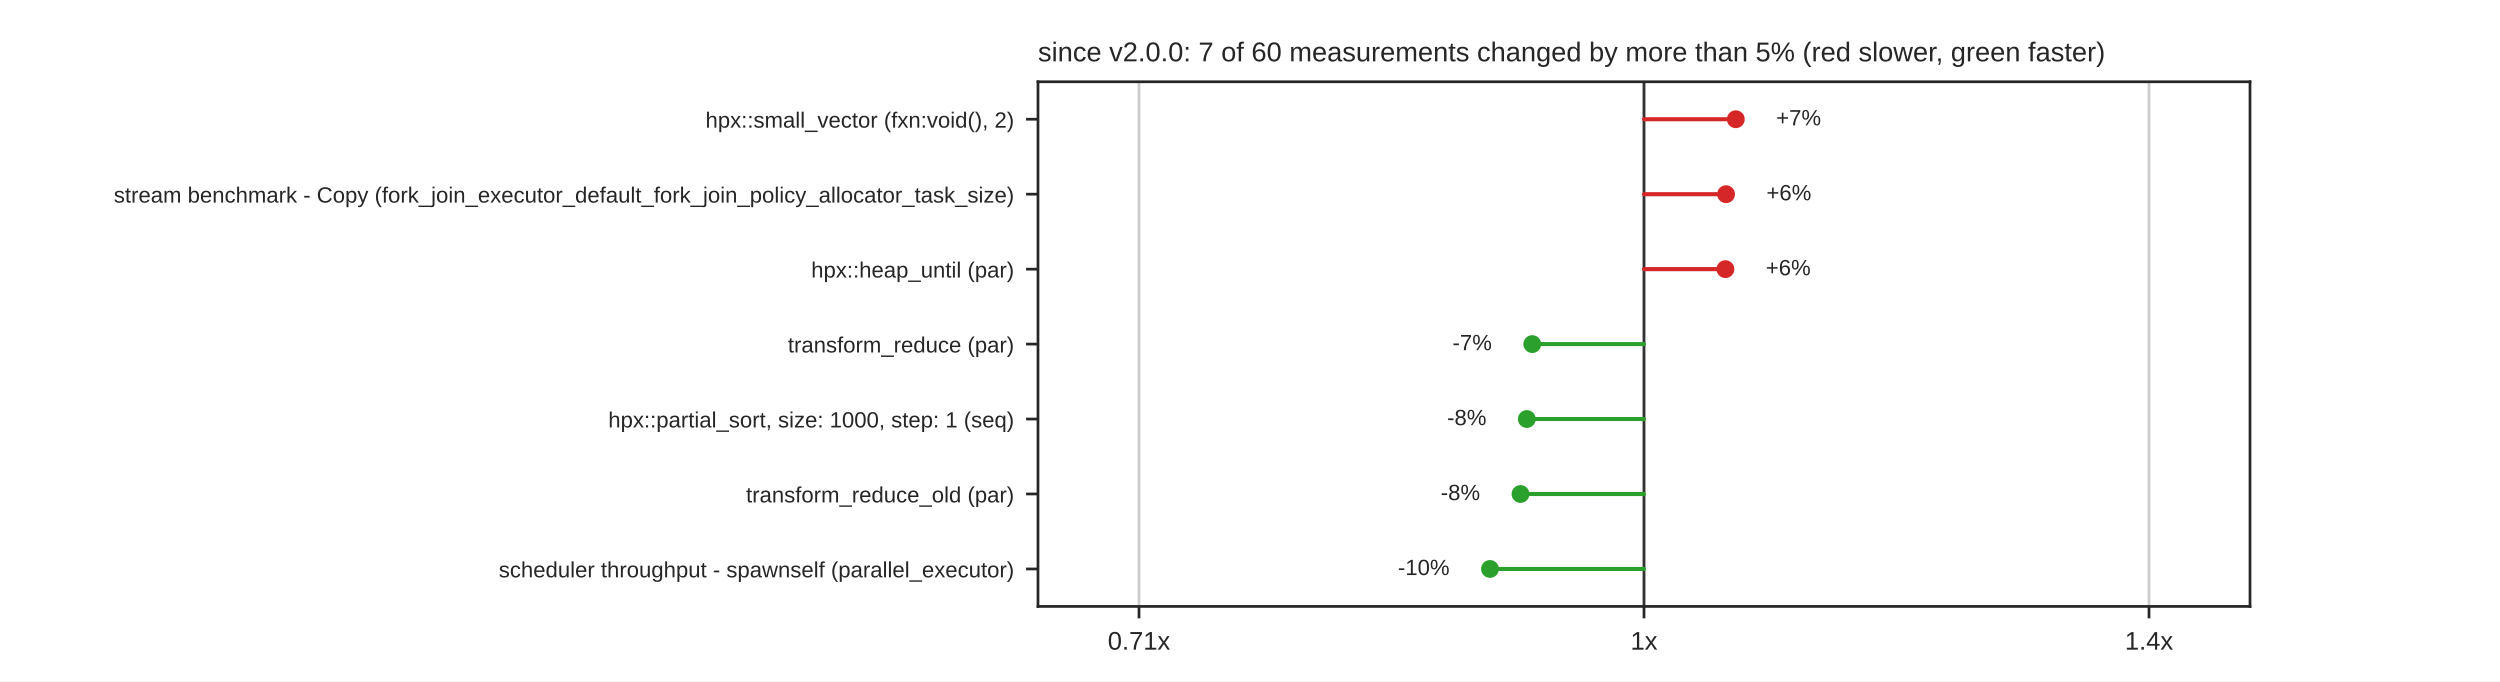
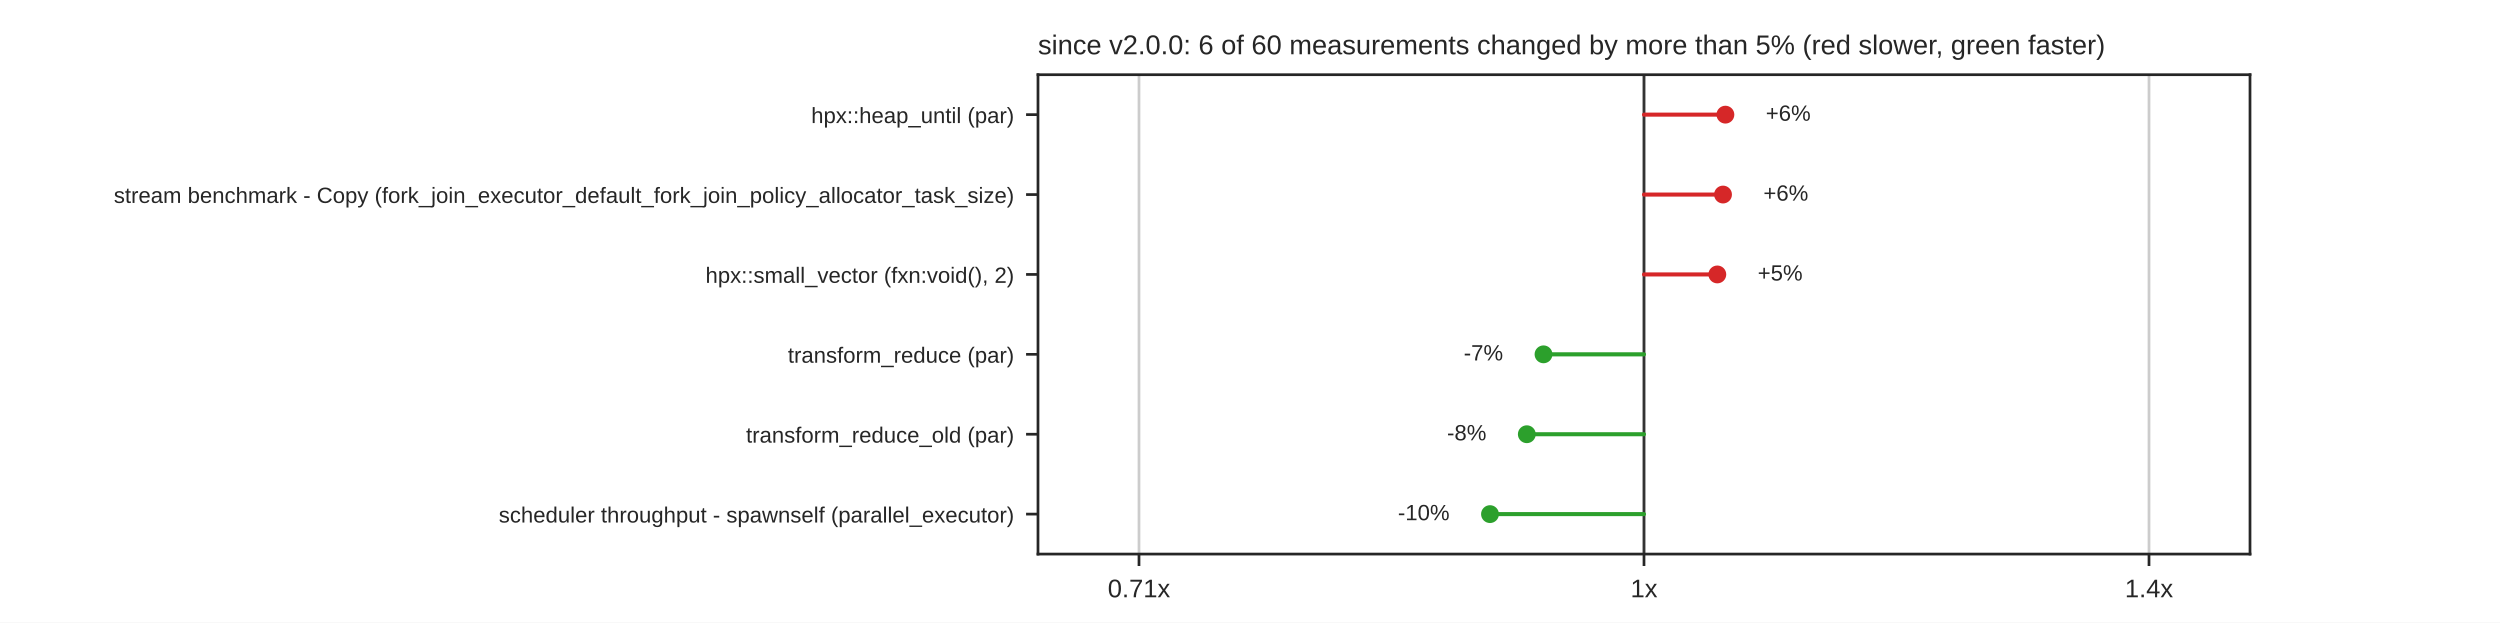
- <svg xmlns="http://www.w3.org/2000/svg" xmlns:xlink="http://www.w3.org/1999/xlink" width="734.4pt" height="200.16pt" viewBox="0 0 734.4 200.16" version="1.1">
+ <svg xmlns="http://www.w3.org/2000/svg" xmlns:xlink="http://www.w3.org/1999/xlink" width="734.4pt" height="182.88pt" viewBox="0 0 734.4 182.88" version="1.1">
  <defs>
    <style type="text/css">*{stroke-linejoin: round; stroke-linecap: butt}</style>
  </defs>
  <g id="figure_1">
    <g id="patch_1">
-       <path d="M 0 200.16  L 734.4 200.16  L 734.4 0  L 0 0  z " style="fill: #ffffff" />
+       <path d="M 0 182.88  L 734.4 182.88  L 734.4 0  L 0 0  z " style="fill: #ffffff" />
    </g>
    <g id="axes_1">
      <g id="patch_2">
-         <path d="M 304.92 178.142  L 660.96 178.142  L 660.96 24.019  L 304.92 24.019  z " style="fill: #ffffff" />
+         <path d="M 304.92 162.763  L 660.96 162.763  L 660.96 21.946  L 304.92 21.946  z " style="fill: #ffffff" />
      </g>
      <g id="matplotlib.axis_1">
        <g id="xtick_1">
          <g id="line2d_1">
-             <path d="M 334.59 178.142  L 334.59 24.019  " clip-path="url(#pf505b0a9a3)" style="fill: none; stroke: #cccccc; stroke-width: 0.8; stroke-linecap: round" />
+             <path d="M 334.59 162.763  L 334.59 21.946  " clip-path="url(#p3cf18bccd8)" style="fill: none; stroke: #cccccc; stroke-width: 0.8; stroke-linecap: round" />
          </g>
          <g id="line2d_2">
            <defs>
              <path id="mdfc5214045" d="M 0 0  L 0 3.5  " style="stroke: #262626; stroke-width: 0.8" />
            </defs>
            <g>
-               <use xlink:href="#mdfc5214045" x="334.59" y="178.142" style="fill: #262626; stroke: #262626; stroke-width: 0.8" />
+               <use xlink:href="#mdfc5214045" x="334.59" y="162.763" style="fill: #262626; stroke: #262626; stroke-width: 0.8" />
            </g>
          </g>
          <g id="text_1">
-             <text style="fill: #262626; font: 7.5px 'Arial', 'DejaVu Sans', 'Liberation Sans', 'Bitstream Vera Sans', sans-serif; text-anchor: middle" x="334.59" y="190.841" transform="rotate(-0 334.59 190.8412)">0.71x</text>
+             <text style="fill: #262626; font: 7.5px 'Arial', 'DejaVu Sans', 'Liberation Sans', 'Bitstream Vera Sans', sans-serif; text-anchor: middle" x="334.59" y="175.462" transform="rotate(-0 334.59 175.462)">0.71x</text>
          </g>
        </g>
        <g id="xtick_2">
          <g id="line2d_3">
-             <path d="M 482.94 178.142  L 482.94 24.019  " clip-path="url(#pf505b0a9a3)" style="fill: none; stroke: #cccccc; stroke-width: 0.8; stroke-linecap: round" />
+             <path d="M 482.94 162.763  L 482.94 21.946  " clip-path="url(#p3cf18bccd8)" style="fill: none; stroke: #cccccc; stroke-width: 0.8; stroke-linecap: round" />
          </g>
          <g id="line2d_4">
            <g>
-               <use xlink:href="#mdfc5214045" x="482.94" y="178.142" style="fill: #262626; stroke: #262626; stroke-width: 0.8" />
+               <use xlink:href="#mdfc5214045" x="482.94" y="162.763" style="fill: #262626; stroke: #262626; stroke-width: 0.8" />
            </g>
          </g>
          <g id="text_2">
-             <text style="fill: #262626; font: 7.5px 'Arial', 'DejaVu Sans', 'Liberation Sans', 'Bitstream Vera Sans', sans-serif; text-anchor: middle" x="482.94" y="190.841" transform="rotate(-0 482.94 190.8412)">1x</text>
+             <text style="fill: #262626; font: 7.5px 'Arial', 'DejaVu Sans', 'Liberation Sans', 'Bitstream Vera Sans', sans-serif; text-anchor: middle" x="482.94" y="175.462" transform="rotate(-0 482.94 175.462)">1x</text>
          </g>
        </g>
        <g id="xtick_3">
          <g id="line2d_5">
-             <path d="M 631.29 178.142  L 631.29 24.019  " clip-path="url(#pf505b0a9a3)" style="fill: none; stroke: #cccccc; stroke-width: 0.8; stroke-linecap: round" />
+             <path d="M 631.29 162.763  L 631.29 21.946  " clip-path="url(#p3cf18bccd8)" style="fill: none; stroke: #cccccc; stroke-width: 0.8; stroke-linecap: round" />
          </g>
          <g id="line2d_6">
            <g>
-               <use xlink:href="#mdfc5214045" x="631.29" y="178.142" style="fill: #262626; stroke: #262626; stroke-width: 0.8" />
+               <use xlink:href="#mdfc5214045" x="631.29" y="162.763" style="fill: #262626; stroke: #262626; stroke-width: 0.8" />
            </g>
          </g>
          <g id="text_3">
-             <text style="fill: #262626; font: 7.5px 'Arial', 'DejaVu Sans', 'Liberation Sans', 'Bitstream Vera Sans', sans-serif; text-anchor: middle" x="631.29" y="190.841" transform="rotate(-0 631.29 190.8412)">1.4x</text>
+             <text style="fill: #262626; font: 7.5px 'Arial', 'DejaVu Sans', 'Liberation Sans', 'Bitstream Vera Sans', sans-serif; text-anchor: middle" x="631.29" y="175.462" transform="rotate(-0 631.29 175.462)">1.4x</text>
          </g>
        </g>
      </g>
      <g id="matplotlib.axis_2">
        <g id="ytick_1">
          <g id="line2d_7">
            <defs>
              <path id="m414165cd4d" d="M 0 0  L -3.5 0  " style="stroke: #262626; stroke-width: 0.8" />
            </defs>
            <g>
-               <use xlink:href="#m414165cd4d" x="304.92" y="35.028" style="fill: #262626; stroke: #262626; stroke-width: 0.8" />
+               <use xlink:href="#m414165cd4d" x="304.92" y="33.68" style="fill: #262626; stroke: #262626; stroke-width: 0.8" />
            </g>
          </g>
          <g id="text_4">
-             <text style="fill: #262626; font: 6.5px 'Arial', 'DejaVu Sans', 'Liberation Sans', 'Bitstream Vera Sans', sans-serif; text-anchor: end" x="297.92" y="37.497" transform="rotate(-0 297.92 37.49749)">hpx::small_vector (fxn:void(), 2)</text>
+             <text style="fill: #262626; font: 6.5px 'Arial', 'DejaVu Sans', 'Liberation Sans', 'Bitstream Vera Sans', sans-serif; text-anchor: end" x="297.92" y="36.15" transform="rotate(-0 297.92 36.14989)">hpx::heap_until (par)</text>
          </g>
        </g>
        <g id="ytick_2">
          <g id="line2d_8">
            <g>
-               <use xlink:href="#m414165cd4d" x="304.92" y="57.046" style="fill: #262626; stroke: #262626; stroke-width: 0.8" />
+               <use xlink:href="#m414165cd4d" x="304.92" y="57.15" style="fill: #262626; stroke: #262626; stroke-width: 0.8" />
            </g>
          </g>
          <g id="text_5">
-             <text style="fill: #262626; font: 6.5px 'Arial', 'DejaVu Sans', 'Liberation Sans', 'Bitstream Vera Sans', sans-serif; text-anchor: end" x="297.92" y="59.515" transform="rotate(-0 297.92 59.51509)">stream benchmark - Copy (fork_join_executor_default_fork_join_policy_allocator_task_size)</text>
+             <text style="fill: #262626; font: 6.5px 'Arial', 'DejaVu Sans', 'Liberation Sans', 'Bitstream Vera Sans', sans-serif; text-anchor: end" x="297.92" y="59.619" transform="rotate(-0 297.92 59.61949)">stream benchmark - Copy (fork_join_executor_default_fork_join_policy_allocator_task_size)</text>
          </g>
        </g>
        <g id="ytick_3">
          <g id="line2d_9">
            <g>
-               <use xlink:href="#m414165cd4d" x="304.92" y="79.063" style="fill: #262626; stroke: #262626; stroke-width: 0.8" />
+               <use xlink:href="#m414165cd4d" x="304.92" y="80.62" style="fill: #262626; stroke: #262626; stroke-width: 0.8" />
            </g>
          </g>
          <g id="text_6">
-             <text style="fill: #262626; font: 6.5px 'Arial', 'DejaVu Sans', 'Liberation Sans', 'Bitstream Vera Sans', sans-serif; text-anchor: end" x="297.92" y="81.533" transform="rotate(-0 297.92 81.53269)">hpx::heap_until (par)</text>
+             <text style="fill: #262626; font: 6.5px 'Arial', 'DejaVu Sans', 'Liberation Sans', 'Bitstream Vera Sans', sans-serif; text-anchor: end" x="297.92" y="83.089" transform="rotate(-0 297.92 83.08909)">hpx::small_vector (fxn:void(), 2)</text>
          </g>
        </g>
        <g id="ytick_4">
          <g id="line2d_10">
            <g>
-               <use xlink:href="#m414165cd4d" x="304.92" y="101.081" style="fill: #262626; stroke: #262626; stroke-width: 0.8" />
+               <use xlink:href="#m414165cd4d" x="304.92" y="104.089" style="fill: #262626; stroke: #262626; stroke-width: 0.8" />
            </g>
          </g>
          <g id="text_7">
-             <text style="fill: #262626; font: 6.5px 'Arial', 'DejaVu Sans', 'Liberation Sans', 'Bitstream Vera Sans', sans-serif; text-anchor: end" x="297.92" y="103.55" transform="rotate(-0 297.92 103.5503)">transform_reduce (par)</text>
+             <text style="fill: #262626; font: 6.5px 'Arial', 'DejaVu Sans', 'Liberation Sans', 'Bitstream Vera Sans', sans-serif; text-anchor: end" x="297.92" y="106.559" transform="rotate(-0 297.92 106.5587)">transform_reduce (par)</text>
          </g>
        </g>
        <g id="ytick_5">
          <g id="line2d_11">
            <g>
-               <use xlink:href="#m414165cd4d" x="304.92" y="123.098" style="fill: #262626; stroke: #262626; stroke-width: 0.8" />
+               <use xlink:href="#m414165cd4d" x="304.92" y="127.559" style="fill: #262626; stroke: #262626; stroke-width: 0.8" />
            </g>
          </g>
          <g id="text_8">
-             <text style="fill: #262626; font: 6.5px 'Arial', 'DejaVu Sans', 'Liberation Sans', 'Bitstream Vera Sans', sans-serif; text-anchor: end" x="297.92" y="125.568" transform="rotate(-0 297.92 125.5679)">hpx::partial_sort, size: 1000, step: 1 (seq)</text>
+             <text style="fill: #262626; font: 6.5px 'Arial', 'DejaVu Sans', 'Liberation Sans', 'Bitstream Vera Sans', sans-serif; text-anchor: end" x="297.92" y="130.028" transform="rotate(-0 297.92 130.0283)">transform_reduce_old (par)</text>
          </g>
        </g>
        <g id="ytick_6">
          <g id="line2d_12">
            <g>
-               <use xlink:href="#m414165cd4d" x="304.92" y="145.116" style="fill: #262626; stroke: #262626; stroke-width: 0.8" />
+               <use xlink:href="#m414165cd4d" x="304.92" y="151.028" style="fill: #262626; stroke: #262626; stroke-width: 0.8" />
            </g>
          </g>
          <g id="text_9">
-             <text style="fill: #262626; font: 6.5px 'Arial', 'DejaVu Sans', 'Liberation Sans', 'Bitstream Vera Sans', sans-serif; text-anchor: end" x="297.92" y="147.585" transform="rotate(-0 297.92 147.5855)">transform_reduce_old (par)</text>
-           </g>
-         </g>
-         <g id="ytick_7">
-           <g id="line2d_13">
-             <g>
-               <use xlink:href="#m414165cd4d" x="304.92" y="167.134" style="fill: #262626; stroke: #262626; stroke-width: 0.8" />
-             </g>
-           </g>
-           <g id="text_10">
-             <text style="fill: #262626; font: 6.5px 'Arial', 'DejaVu Sans', 'Liberation Sans', 'Bitstream Vera Sans', sans-serif; text-anchor: end" x="297.92" y="169.603" transform="rotate(-0 297.92 169.6031)">scheduler throughput - spawnself (parallel_executor)</text>
-           </g>
-         </g>
+             <text style="fill: #262626; font: 6.5px 'Arial', 'DejaVu Sans', 'Liberation Sans', 'Bitstream Vera Sans', sans-serif; text-anchor: end" x="297.92" y="153.498" transform="rotate(-0 297.92 153.4979)">scheduler throughput - spawnself (parallel_executor)</text>
+           </g>
+         </g>
+       </g>
+       <g id="line2d_13">
+         <path d="M 482.94 162.763  L 482.94 21.946  " clip-path="url(#p3cf18bccd8)" style="fill: none; stroke: #333333; stroke-width: 0.8; stroke-linecap: round" />
      </g>
      <g id="line2d_14">
-         <path d="M 482.94 178.142  L 482.94 24.019  " clip-path="url(#pf505b0a9a3)" style="fill: none; stroke: #333333; stroke-width: 0.8; stroke-linecap: round" />
+         <path d="M 482.94 33.68  L 506.853 33.68  " clip-path="url(#p3cf18bccd8)" style="fill: none; stroke: #d62728; stroke-width: 1.2; stroke-linecap: round" />
      </g>
      <g id="line2d_15">
-         <path d="M 482.94 35.028  L 509.909 35.028  " clip-path="url(#pf505b0a9a3)" style="fill: none; stroke: #d62728; stroke-width: 1.2; stroke-linecap: round" />
+         <path d="M 482.94 57.15  L 506.154 57.15  " clip-path="url(#p3cf18bccd8)" style="fill: none; stroke: #d62728; stroke-width: 1.2; stroke-linecap: round" />
      </g>
      <g id="line2d_16">
-         <path d="M 482.94 57.046  L 507.047 57.046  " clip-path="url(#pf505b0a9a3)" style="fill: none; stroke: #d62728; stroke-width: 1.2; stroke-linecap: round" />
+         <path d="M 482.94 80.62  L 504.478 80.62  " clip-path="url(#p3cf18bccd8)" style="fill: none; stroke: #d62728; stroke-width: 1.2; stroke-linecap: round" />
      </g>
      <g id="line2d_17">
-         <path d="M 482.94 79.063  L 506.855 79.063  " clip-path="url(#pf505b0a9a3)" style="fill: none; stroke: #d62728; stroke-width: 1.2; stroke-linecap: round" />
+         <path d="M 482.94 104.089  L 453.424 104.089  " clip-path="url(#p3cf18bccd8)" style="fill: none; stroke: #2ca02c; stroke-width: 1.2; stroke-linecap: round" />
      </g>
      <g id="line2d_18">
-         <path d="M 482.94 101.081  L 450.122 101.081  " clip-path="url(#pf505b0a9a3)" style="fill: none; stroke: #2ca02c; stroke-width: 1.2; stroke-linecap: round" />
+         <path d="M 482.94 127.559  L 448.517 127.559  " clip-path="url(#p3cf18bccd8)" style="fill: none; stroke: #2ca02c; stroke-width: 1.2; stroke-linecap: round" />
      </g>
      <g id="line2d_19">
-         <path d="M 482.94 123.098  L 448.524 123.098  " clip-path="url(#pf505b0a9a3)" style="fill: none; stroke: #2ca02c; stroke-width: 1.2; stroke-linecap: round" />
-       </g>
-       <g id="line2d_20">
-         <path d="M 482.94 145.116  L 446.666 145.116  " clip-path="url(#pf505b0a9a3)" style="fill: none; stroke: #2ca02c; stroke-width: 1.2; stroke-linecap: round" />
-       </g>
-       <g id="line2d_21">
-         <path d="M 482.94 167.134  L 437.701 167.134  " clip-path="url(#pf505b0a9a3)" style="fill: none; stroke: #2ca02c; stroke-width: 1.2; stroke-linecap: round" />
+         <path d="M 482.94 151.028  L 437.701 151.028  " clip-path="url(#p3cf18bccd8)" style="fill: none; stroke: #2ca02c; stroke-width: 1.2; stroke-linecap: round" />
      </g>
      <g id="patch_3">
-         <path d="M 304.92 178.142  L 304.92 24.019  " style="fill: none; stroke: #262626; stroke-width: 0.8; stroke-linejoin: miter; stroke-linecap: square" />
+         <path d="M 304.92 162.763  L 304.92 21.946  " style="fill: none; stroke: #262626; stroke-width: 0.8; stroke-linejoin: miter; stroke-linecap: square" />
      </g>
      <g id="patch_4">
-         <path d="M 660.96 178.142  L 660.96 24.019  " style="fill: none; stroke: #262626; stroke-width: 0.8; stroke-linejoin: miter; stroke-linecap: square" />
+         <path d="M 660.96 162.763  L 660.96 21.946  " style="fill: none; stroke: #262626; stroke-width: 0.8; stroke-linejoin: miter; stroke-linecap: square" />
      </g>
      <g id="patch_5">
-         <path d="M 304.92 178.142  L 660.96 178.142  " style="fill: none; stroke: #262626; stroke-width: 0.8; stroke-linejoin: miter; stroke-linecap: square" />
+         <path d="M 304.92 162.763  L 660.96 162.763  " style="fill: none; stroke: #262626; stroke-width: 0.8; stroke-linejoin: miter; stroke-linecap: square" />
      </g>
      <g id="patch_6">
-         <path d="M 304.92 24.019  L 660.96 24.019  " style="fill: none; stroke: #262626; stroke-width: 0.8; stroke-linejoin: miter; stroke-linecap: square" />
+         <path d="M 304.92 21.946  L 660.96 21.946  " style="fill: none; stroke: #262626; stroke-width: 0.8; stroke-linejoin: miter; stroke-linecap: square" />
      </g>
      <g id="PathCollection_1">
        <defs>
          <path id="m8968767a60" d="M 0 2.121  C 0.563 2.121 1.102 1.898 1.5 1.5  C 1.898 1.102 2.121 0.563 2.121 0  C 2.121 -0.563 1.898 -1.102 1.5 -1.5  C 1.102 -1.898 0.563 -2.121 0 -2.121  C -0.563 -2.121 -1.102 -1.898 -1.5 -1.5  C -1.898 -1.102 -2.121 -0.563 -2.121 0  C -2.121 0.563 -1.898 1.102 -1.5 1.5  C -1.102 1.898 -0.563 2.121 0 2.121  z " style="stroke: #d62728" />
        </defs>
-         <g clip-path="url(#pf505b0a9a3)">
-           <use xlink:href="#m8968767a60" x="509.909" y="35.028" style="fill: #d62728; stroke: #d62728" />
+         <g clip-path="url(#p3cf18bccd8)">
+           <use xlink:href="#m8968767a60" x="506.853" y="33.68" style="fill: #d62728; stroke: #d62728" />
+         </g>
+       </g>
+       <g id="text_10">
+         <text style="fill: #262626; font: 6.5px 'Arial', 'DejaVu Sans', 'Liberation Sans', 'Bitstream Vera Sans', sans-serif; text-anchor: start" x="518.721" y="35.474" transform="rotate(-0 518.7214 35.47399)">+6%</text>
+       </g>
+       <g id="PathCollection_2">
+         <g clip-path="url(#p3cf18bccd8)">
+           <use xlink:href="#m8968767a60" x="506.154" y="57.15" style="fill: #d62728; stroke: #d62728" />
        </g>
      </g>
      <g id="text_11">
-         <text style="fill: #262626; font: 6.5px 'Arial', 'DejaVu Sans', 'Liberation Sans', 'Bitstream Vera Sans', sans-serif; text-anchor: start" x="521.777" y="36.822" transform="rotate(-0 521.7775 36.82159)">+7%</text>
-       </g>
-       <g id="PathCollection_2">
-         <g clip-path="url(#pf505b0a9a3)">
-           <use xlink:href="#m8968767a60" x="507.047" y="57.046" style="fill: #d62728; stroke: #d62728" />
+         <text style="fill: #262626; font: 6.5px 'Arial', 'DejaVu Sans', 'Liberation Sans', 'Bitstream Vera Sans', sans-serif; text-anchor: start" x="518.022" y="58.944" transform="rotate(-0 518.0224 58.94359)">+6%</text>
+       </g>
+       <g id="PathCollection_3">
+         <g clip-path="url(#p3cf18bccd8)">
+           <use xlink:href="#m8968767a60" x="504.478" y="80.62" style="fill: #d62728; stroke: #d62728" />
        </g>
      </g>
      <g id="text_12">
-         <text style="fill: #262626; font: 6.5px 'Arial', 'DejaVu Sans', 'Liberation Sans', 'Bitstream Vera Sans', sans-serif; text-anchor: start" x="518.915" y="58.839" transform="rotate(-0 518.9153 58.83919)">+6%</text>
-       </g>
-       <g id="PathCollection_3">
-         <g clip-path="url(#pf505b0a9a3)">
-           <use xlink:href="#m8968767a60" x="506.855" y="79.063" style="fill: #d62728; stroke: #d62728" />
-         </g>
-       </g>
-       <g id="text_13">
-         <text style="fill: #262626; font: 6.5px 'Arial', 'DejaVu Sans', 'Liberation Sans', 'Bitstream Vera Sans', sans-serif; text-anchor: start" x="518.723" y="80.857" transform="rotate(-0 518.7227 80.85679)">+6%</text>
+         <text style="fill: #262626; font: 6.5px 'Arial', 'DejaVu Sans', 'Liberation Sans', 'Bitstream Vera Sans', sans-serif; text-anchor: start" x="516.346" y="82.413" transform="rotate(-0 516.346 82.41319)">+5%</text>
      </g>
      <g id="PathCollection_4">
        <defs>
          <path id="m7978cd0e5a" d="M 0 2.121  C 0.563 2.121 1.102 1.898 1.5 1.5  C 1.898 1.102 2.121 0.563 2.121 0  C 2.121 -0.563 1.898 -1.102 1.5 -1.5  C 1.102 -1.898 0.563 -2.121 0 -2.121  C -0.563 -2.121 -1.102 -1.898 -1.5 -1.5  C -1.898 -1.102 -2.121 -0.563 -2.121 0  C -2.121 0.563 -1.898 1.102 -1.5 1.5  C -1.102 1.898 -0.563 2.121 0 2.121  z " style="stroke: #2ca02c" />
        </defs>
-         <g clip-path="url(#pf505b0a9a3)">
-           <use xlink:href="#m7978cd0e5a" x="450.122" y="101.081" style="fill: #2ca02c; stroke: #2ca02c" />
+         <g clip-path="url(#p3cf18bccd8)">
+           <use xlink:href="#m7978cd0e5a" x="453.424" y="104.089" style="fill: #2ca02c; stroke: #2ca02c" />
+         </g>
+       </g>
+       <g id="text_13">
+         <text style="fill: #262626; font: 6.5px 'Arial', 'DejaVu Sans', 'Liberation Sans', 'Bitstream Vera Sans', sans-serif; text-anchor: end" x="441.556" y="105.883" transform="rotate(-0 441.5561 105.8828)">-7%</text>
+       </g>
+       <g id="PathCollection_5">
+         <g clip-path="url(#p3cf18bccd8)">
+           <use xlink:href="#m7978cd0e5a" x="448.517" y="127.559" style="fill: #2ca02c; stroke: #2ca02c" />
        </g>
      </g>
      <g id="text_14">
-         <text style="fill: #262626; font: 6.5px 'Arial', 'DejaVu Sans', 'Liberation Sans', 'Bitstream Vera Sans', sans-serif; text-anchor: end" x="438.254" y="102.874" transform="rotate(-0 438.2536 102.8744)">-7%</text>
-       </g>
-       <g id="PathCollection_5">
-         <g clip-path="url(#pf505b0a9a3)">
-           <use xlink:href="#m7978cd0e5a" x="448.524" y="123.098" style="fill: #2ca02c; stroke: #2ca02c" />
+         <text style="fill: #262626; font: 6.5px 'Arial', 'DejaVu Sans', 'Liberation Sans', 'Bitstream Vera Sans', sans-serif; text-anchor: end" x="436.649" y="129.352" transform="rotate(-0 436.6488 129.3524)">-8%</text>
+       </g>
+       <g id="PathCollection_6">
+         <g clip-path="url(#p3cf18bccd8)">
+           <use xlink:href="#m7978cd0e5a" x="437.701" y="151.028" style="fill: #2ca02c; stroke: #2ca02c" />
        </g>
      </g>
      <g id="text_15">
-         <text style="fill: #262626; font: 6.5px 'Arial', 'DejaVu Sans', 'Liberation Sans', 'Bitstream Vera Sans', sans-serif; text-anchor: end" x="436.656" y="124.892" transform="rotate(-0 436.656 124.892)">-8%</text>
-       </g>
-       <g id="PathCollection_6">
-         <g clip-path="url(#pf505b0a9a3)">
-           <use xlink:href="#m7978cd0e5a" x="446.666" y="145.116" style="fill: #2ca02c; stroke: #2ca02c" />
-         </g>
+         <text style="fill: #262626; font: 6.5px 'Arial', 'DejaVu Sans', 'Liberation Sans', 'Bitstream Vera Sans', sans-serif; text-anchor: end" x="425.833" y="152.822" transform="rotate(-0 425.8332 152.822)">-10%</text>
      </g>
      <g id="text_16">
-         <text style="fill: #262626; font: 6.5px 'Arial', 'DejaVu Sans', 'Liberation Sans', 'Bitstream Vera Sans', sans-serif; text-anchor: end" x="434.798" y="146.91" transform="rotate(-0 434.7984 146.9096)">-8%</text>
-       </g>
-       <g id="PathCollection_7">
-         <g clip-path="url(#pf505b0a9a3)">
-           <use xlink:href="#m7978cd0e5a" x="437.701" y="167.134" style="fill: #2ca02c; stroke: #2ca02c" />
-         </g>
-       </g>
-       <g id="text_17">
-         <text style="fill: #262626; font: 6.5px 'Arial', 'DejaVu Sans', 'Liberation Sans', 'Bitstream Vera Sans', sans-serif; text-anchor: end" x="425.833" y="168.927" transform="rotate(-0 425.8332 168.9272)">-10%</text>
-       </g>
-       <g id="text_18">
-         <text style="fill: #262626; font: 8px 'Arial', 'DejaVu Sans', 'Liberation Sans', 'Bitstream Vera Sans', sans-serif; text-anchor: start" x="304.92" y="18.019" transform="rotate(-0 304.92 18.0192)">since v2.0.0: 7 of 60 measurements changed by more than 5% (red slower, green faster)</text>
+         <text style="fill: #262626; font: 8px 'Arial', 'DejaVu Sans', 'Liberation Sans', 'Bitstream Vera Sans', sans-serif; text-anchor: start" x="304.92" y="15.946" transform="rotate(-0 304.92 15.9456)">since v2.0.0: 6 of 60 measurements changed by more than 5% (red slower, green faster)</text>
      </g>
    </g>
  </g>
  <defs>
-     <clipPath id="pf505b0a9a3">
-       <rect x="304.92" y="24.019" width="356.04" height="154.123" />
+     <clipPath id="p3cf18bccd8">
+       <rect x="304.92" y="21.946" width="356.04" height="140.818" />
    </clipPath>
  </defs>
</svg>
